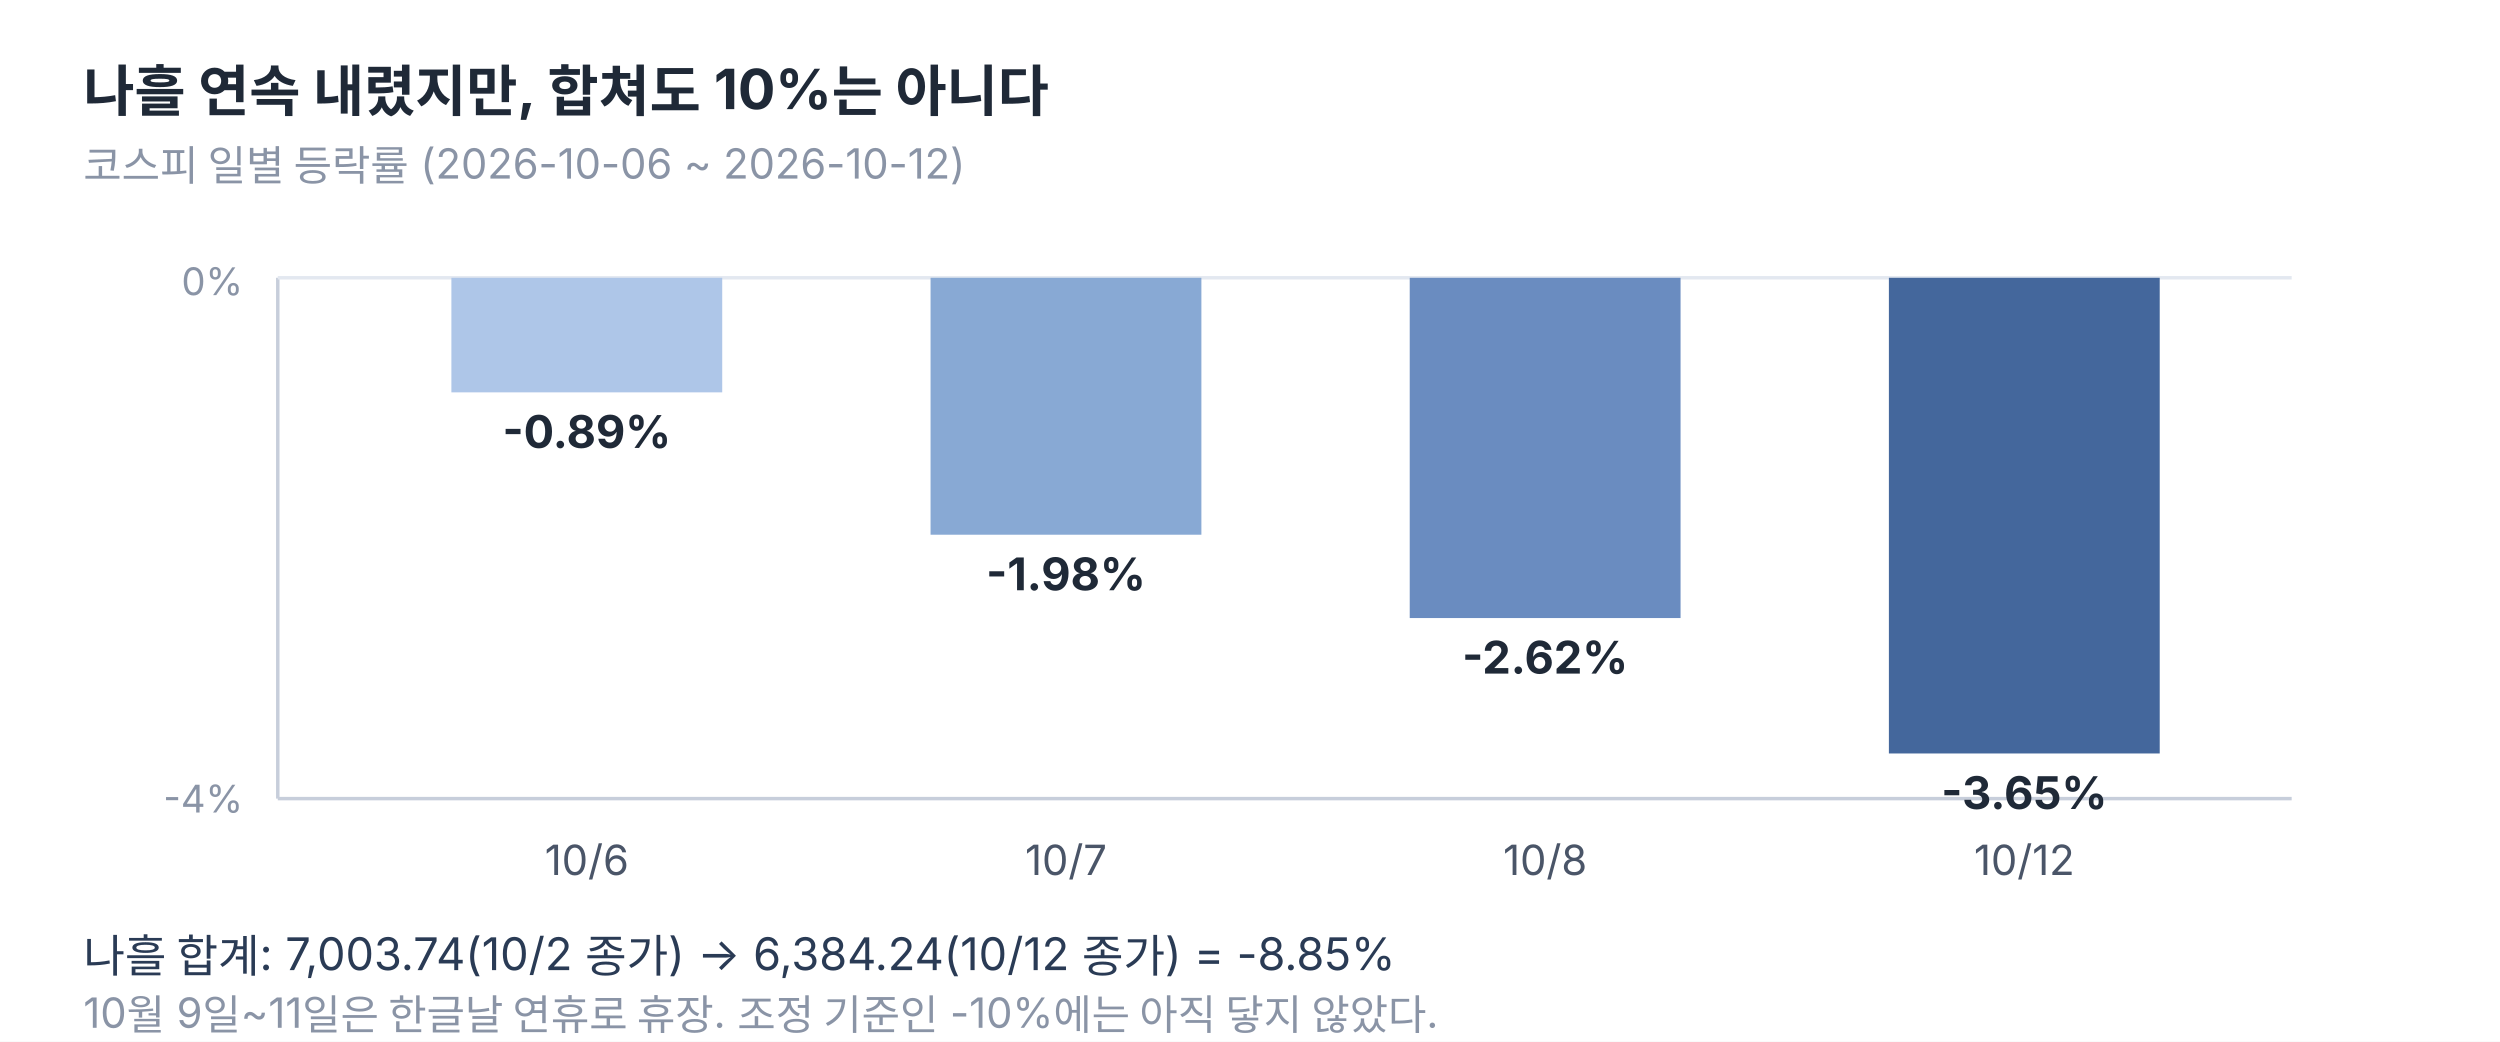
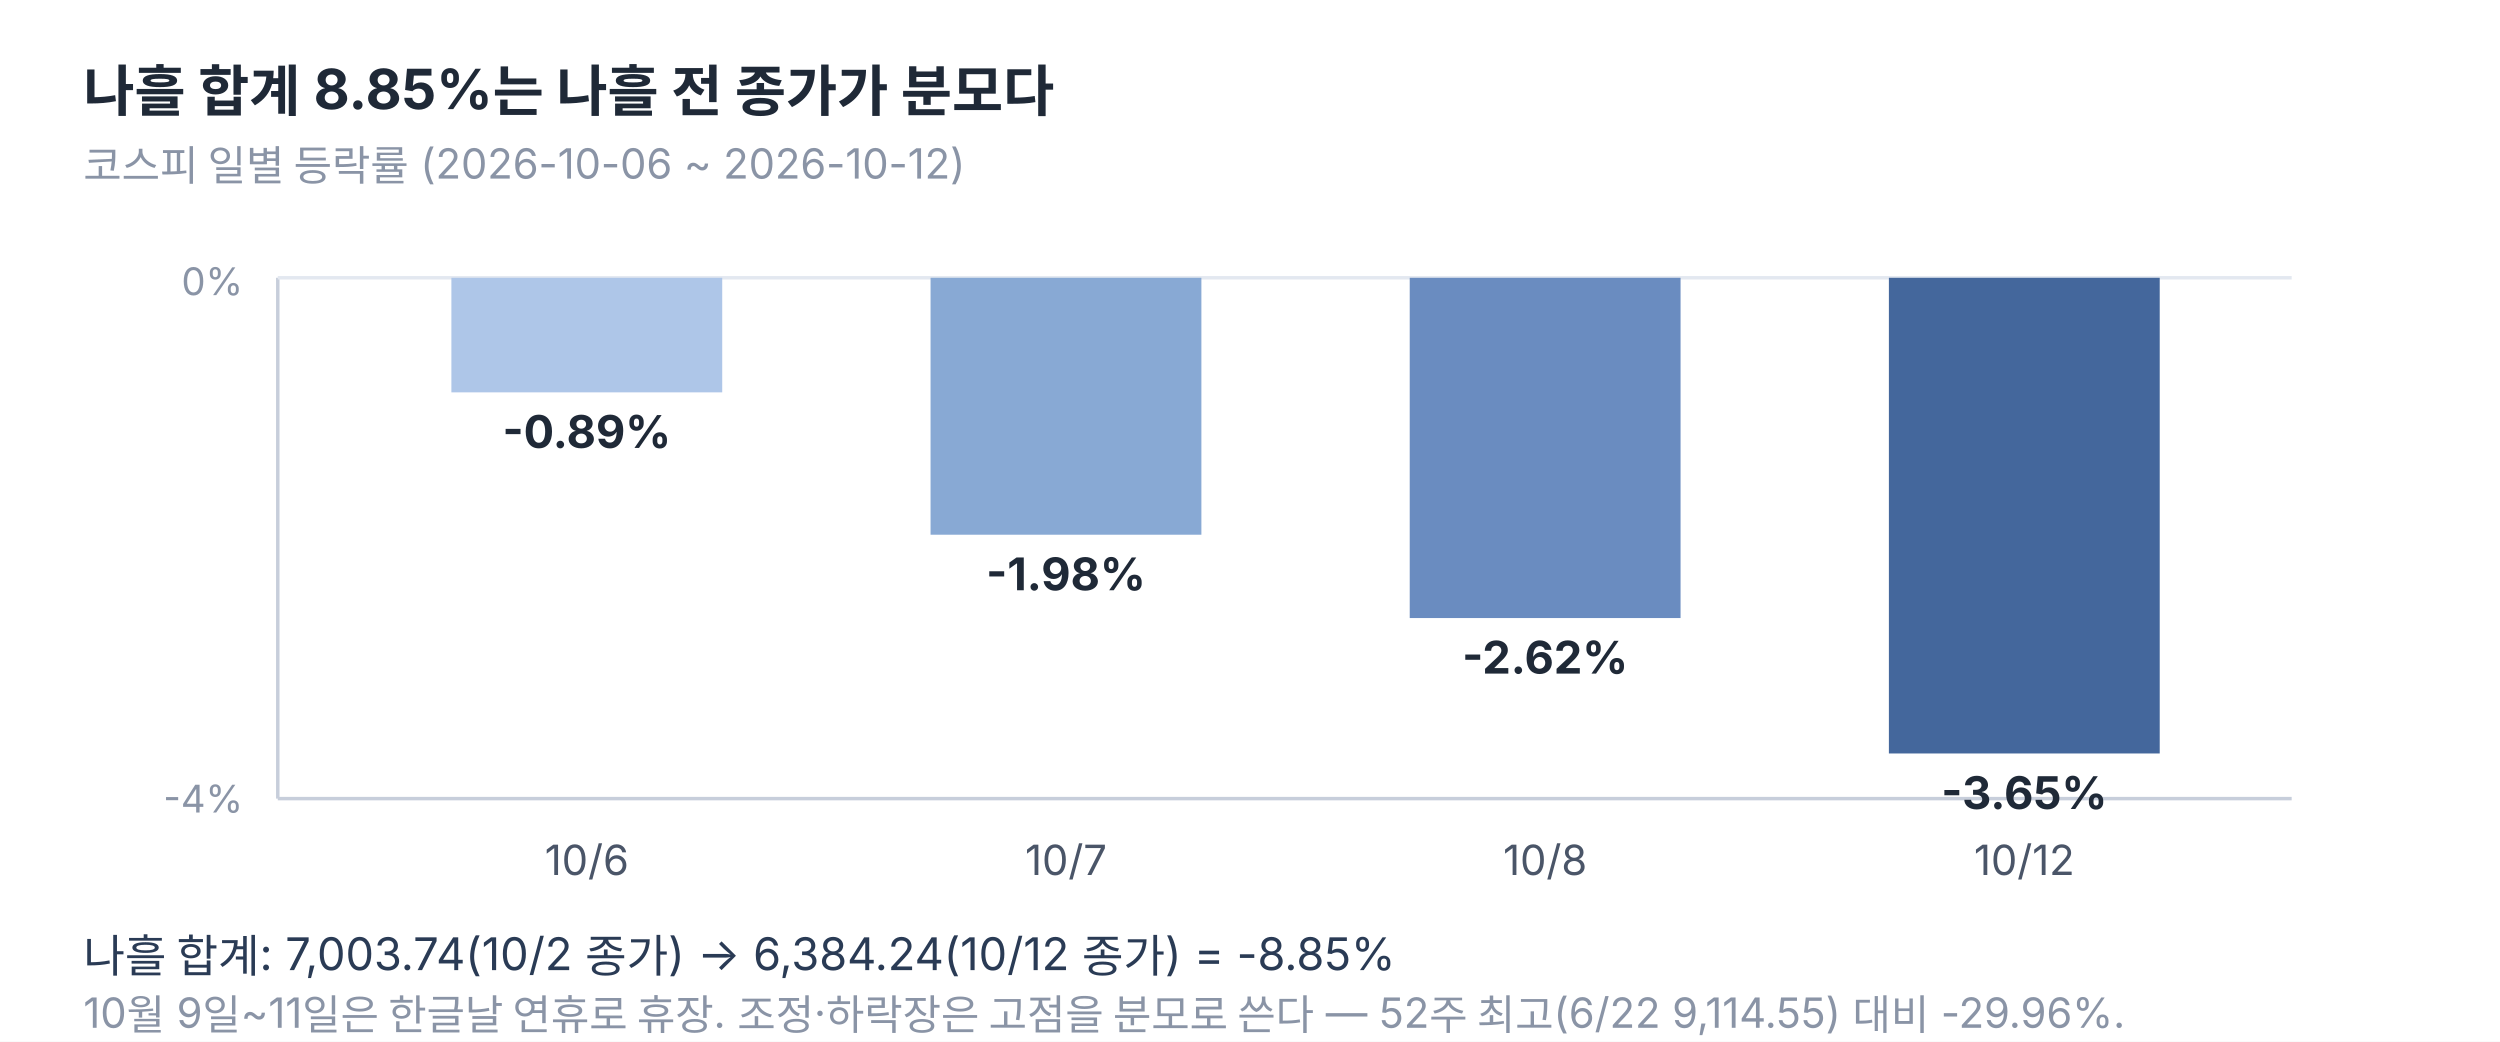
- <svg xmlns="http://www.w3.org/2000/svg" viewBox="0 0 720 300" width="720" height="300" role="img" aria-label="2026년 10월 코스피 나흘 연속 하락의 일별 등락률 막대 그래프. 10월 6일 마이너스 0.89퍼센트, 10월 7일 마이너스 1.98퍼센트, 10월 8일 마이너스 2.62퍼센트, 10월 12일 마이너스 3.65퍼센트로 매일 하락폭이 커졌다. 나흘을 합치면 10월 2일 종가 7003.74에서 6384.24로 8.85퍼센트 내렸고, 조정의 기준인 10퍼센트에는 아직 미치지 않는다.">
+ <svg xmlns="http://www.w3.org/2000/svg" viewBox="0 0 720 300" width="720" height="300" role="img" aria-label="2026년 10월 코스피 나흘 연속 하락의 일별 등락률 막대 그래프. 10월 6일 마이너스 0.89퍼센트, 10월 7일 마이너스 1.98퍼센트, 10월 8일 마이너스 2.62퍼센트, 10월 12일 마이너스 3.65퍼센트로 매일 하락폭이 커졌다. 나흘을 합치면 10월 2일 종가 7003.74에서 6384.24로 8.85퍼센트 내렸다. 이 8.85퍼센트는 나흘 전 종가를 분모로 쓴 값이고, 52주 최고 종가인 6월 22일 9114.55를 분모로 쓰면 29.96퍼센트 아래다.">
  <rect width="720" height="300" fill="#ffffff" />
-   <text x="24" y="32" font-family="-apple-system, 'Apple SD Gothic Neo', sans-serif" font-size="16" font-weight="700" fill="#1f2937">나흘 연속 내렸지만, 합쳐도 10%는 아니다</text>
+   <text x="24" y="32" font-family="-apple-system, 'Apple SD Gothic Neo', sans-serif" font-size="16" font-weight="700" fill="#1f2937">나흘 합계 8.85%는 나흘 전 종가가 분모다</text>
  <text x="24" y="52" font-family="-apple-system, 'Apple SD Gothic Neo', sans-serif" font-size="12" fill="#8a94a6">코스피 일별 등락률 (2026-10-06 ~ 2026-10-12)</text>
  <line x1="80" y1="80" x2="80" y2="230" stroke="#c7cedb" />
  <line x1="80" y1="80" x2="660" y2="80" stroke="#e3e8f0" />
  <text x="70" y="85" text-anchor="end" font-family="-apple-system, sans-serif" font-size="11" fill="#8a94a6">0%</text>
  <line x1="80" y1="230" x2="660" y2="230" stroke="#c7cedb" />
  <text x="70" y="234" text-anchor="end" font-family="-apple-system, sans-serif" font-size="11" fill="#8a94a6">-4%</text>
  <rect x="130" y="80" width="78" height="33" fill="#aec6e8" />
  <rect x="268" y="80" width="78" height="74" fill="#88a9d4" />
  <rect x="406" y="80" width="78" height="98" fill="#6a8cc0" />
  <rect x="544" y="80" width="78" height="137" fill="#44679c" />
  <text x="169" y="129" text-anchor="middle" font-family="-apple-system, sans-serif" font-size="13" font-weight="700" fill="#1f2937">-0.89%</text>
  <text x="307" y="170" text-anchor="middle" font-family="-apple-system, sans-serif" font-size="13" font-weight="700" fill="#1f2937">-1.98%</text>
  <text x="445" y="194" text-anchor="middle" font-family="-apple-system, sans-serif" font-size="13" font-weight="700" fill="#1f2937">-2.62%</text>
  <text x="583" y="233" text-anchor="middle" font-family="-apple-system, sans-serif" font-size="13" font-weight="700" fill="#1f2937">-3.65%</text>
  <text x="169" y="252" text-anchor="middle" font-family="-apple-system, sans-serif" font-size="12" fill="#4a5568">10/6</text>
  <text x="307" y="252" text-anchor="middle" font-family="-apple-system, sans-serif" font-size="12" fill="#4a5568">10/7</text>
  <text x="445" y="252" text-anchor="middle" font-family="-apple-system, sans-serif" font-size="12" fill="#4a5568">10/8</text>
  <text x="583" y="252" text-anchor="middle" font-family="-apple-system, sans-serif" font-size="12" fill="#4a5568">10/12</text>
  <text x="24" y="280" font-family="-apple-system, 'Apple SD Gothic Neo', sans-serif" font-size="13" fill="#2a3b55">나흘 합계: 7,003.74(10/2 종가) → 6,384.24(10/12 종가) = -8.85%</text>
-   <text x="24" y="296" font-family="-apple-system, 'Apple SD Gothic Neo', sans-serif" font-size="12" fill="#8a94a6">10월 9일~11일은 한글날 연휴로 휴장. 조정 기준인 -10%에는 아직 닿지 않았다.</text>
+   <text x="24" y="296" font-family="-apple-system, 'Apple SD Gothic Neo', sans-serif" font-size="12" fill="#8a94a6">10월 9일~11일은 한글날 연휴로 휴장. 조정·하락장은 고점을 분모로 쓴다 — 52주 최고(6/22 9,114.55) 대비 -29.96%.</text>
</svg>
